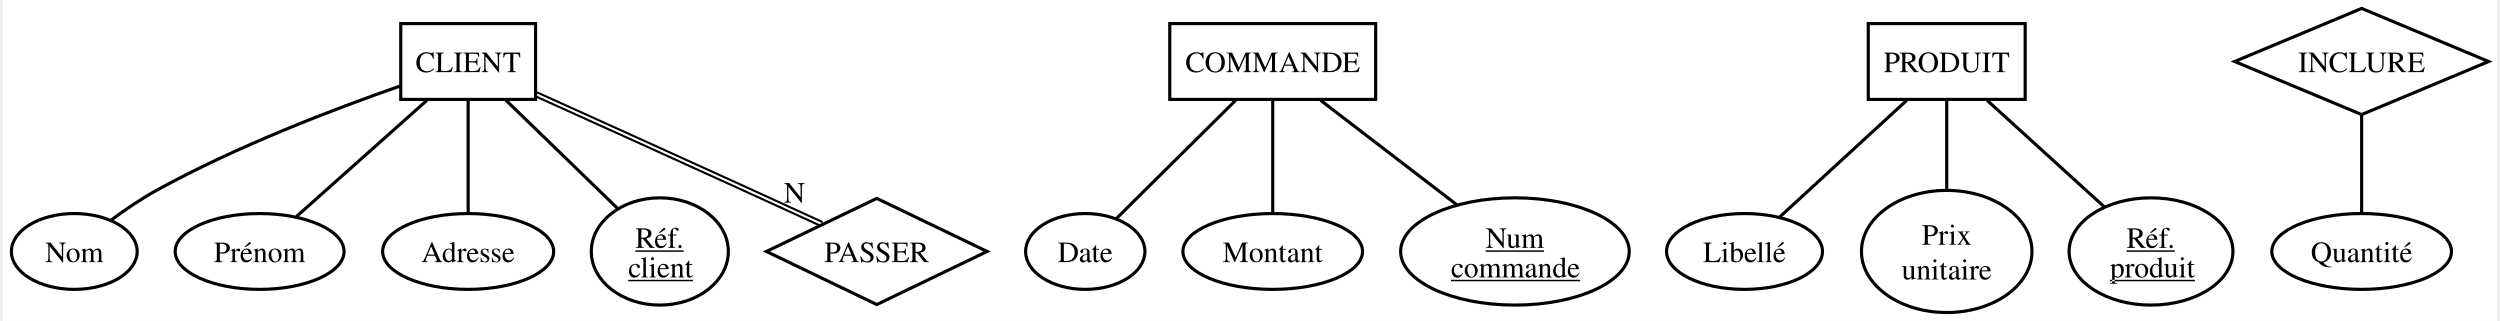
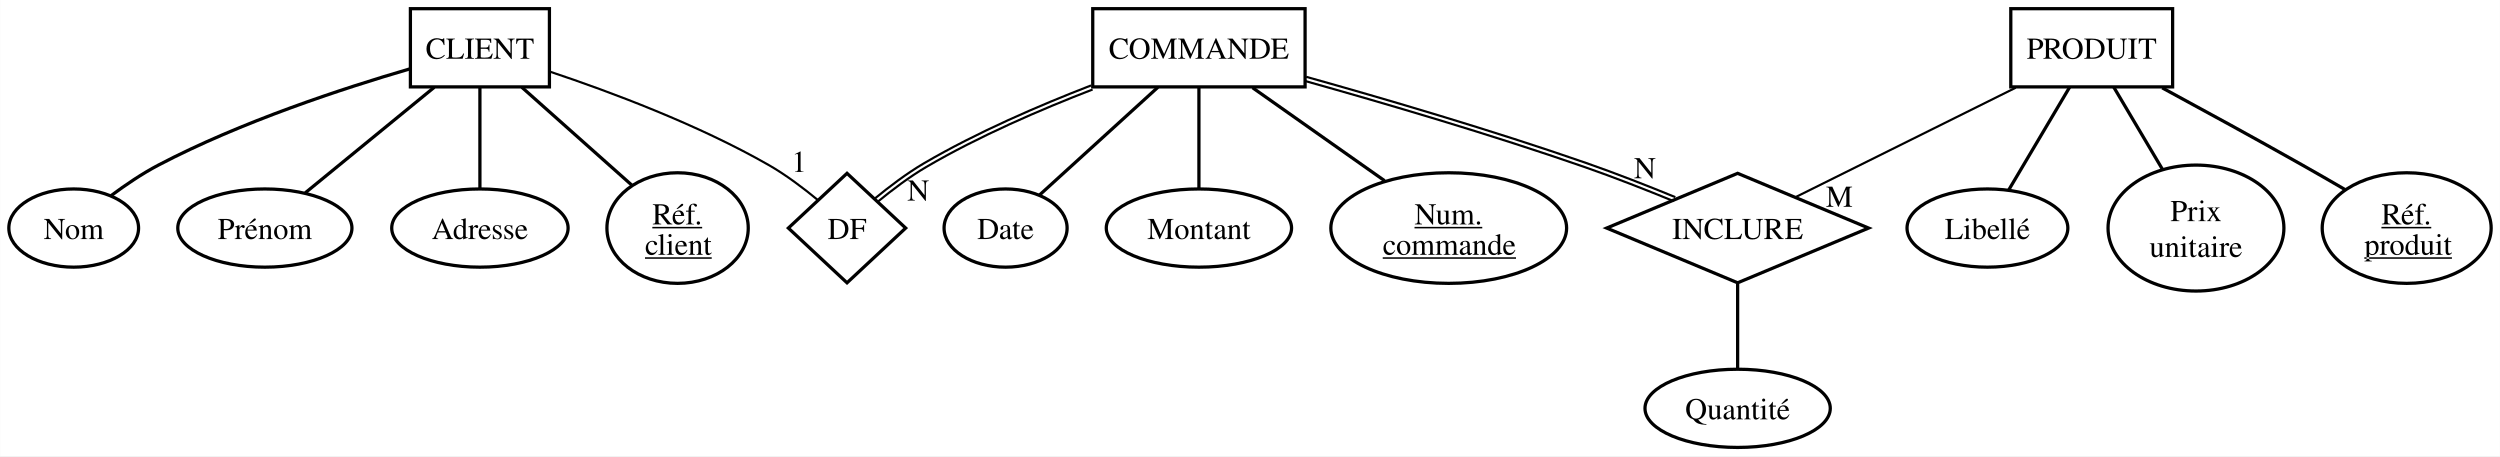
- <svg xmlns="http://www.w3.org/2000/svg" width="1184pt" height="152pt" viewBox="0.00 0.00 1184.14 152.38">
-   <g id="graph0" class="graph" transform="scale(1 1) rotate(0) translate(4 148.38)">
-     <polygon fill="white" stroke="none" points="-4,4 -4,-148.38 1180.14,-148.38 1180.14,4 -4,4" />
+ <svg xmlns="http://www.w3.org/2000/svg" width="1151pt" height="210pt" viewBox="0.00 0.00 1150.75 209.98">
+   <g id="graph0" class="graph" transform="scale(1 1) rotate(0) translate(4 205.98)">
+     <polygon fill="white" stroke="none" points="-4,4 -4,-205.98 1146.75,-205.98 1146.75,4 -4,4" />
    <g id="node1" class="node">
-       <polygon fill="#ffffff" stroke="black" stroke-width="1.5" points="248.86,-137.18 184.86,-137.18 184.86,-101.18 248.86,-101.18 248.86,-137.18" />
-       <text text-anchor="middle" x="216.86" y="-114.13" font-family="Times,serif" font-size="14.00">CLIENT</text>
+       <polygon fill="#ffffff" stroke="black" stroke-width="1.5" points="248.86,-201.98 184.86,-201.98 184.86,-165.98 248.86,-165.98 248.86,-201.98" />
+       <text text-anchor="middle" x="216.86" y="-178.93" font-family="Times,serif" font-size="14.00">CLIENT</text>
    </g>
    <g id="node4" class="node">
-       <ellipse fill="#ffffff" stroke="black" stroke-width="1.5" cx="29.86" cy="-28.99" rx="29.86" ry="18" />
-       <text text-anchor="middle" x="29.86" y="-23.94" font-family="Times,serif" font-size="14.00">Nom</text>
+       <ellipse fill="#ffffff" stroke="black" stroke-width="1.5" cx="29.86" cy="-100.99" rx="29.86" ry="18" />
+       <text text-anchor="middle" x="29.86" y="-95.94" font-family="Times,serif" font-size="14.00">Nom</text>
    </g>
    <g id="edge2" class="edge">
-       <path fill="none" stroke="black" stroke-width="1.5" d="M184.39,-107.48C153.71,-96.79 106.86,-78.96 68.86,-57.98 61.56,-53.95 54.01,-48.8 47.52,-44.02" />
+       <path fill="none" stroke="black" stroke-width="1.5" d="M184.6,-174.27C153.87,-165.31 106.8,-149.89 68.86,-129.98 61.33,-126.03 53.61,-120.79 47.04,-115.9" />
    </g>
    <g id="node5" class="node">
-       <ellipse fill="#ffffff" stroke="black" stroke-width="1.5" cx="117.86" cy="-28.99" rx="40.09" ry="18" />
-       <text text-anchor="middle" x="117.86" y="-23.94" font-family="Times,serif" font-size="14.00">Prénom</text>
+       <ellipse fill="#ffffff" stroke="black" stroke-width="1.5" cx="117.86" cy="-100.99" rx="40.09" ry="18" />
+       <text text-anchor="middle" x="117.86" y="-95.94" font-family="Times,serif" font-size="14.00">Prénom</text>
    </g>
    <g id="edge3" class="edge">
-       <path fill="none" stroke="black" stroke-width="1.5" d="M197.3,-100.76C179.26,-84.7 152.74,-61.07 135.38,-45.61" />
+       <path fill="none" stroke="black" stroke-width="1.5" d="M195.86,-165.81C178.26,-151.41 153.38,-131.05 136.48,-117.23" />
    </g>
    <g id="node6" class="node">
-       <ellipse fill="#ffffff" stroke="black" stroke-width="1.5" cx="216.86" cy="-28.99" rx="40.6" ry="18" />
-       <text text-anchor="middle" x="216.86" y="-23.94" font-family="Times,serif" font-size="14.00">Adresse</text>
+       <ellipse fill="#ffffff" stroke="black" stroke-width="1.5" cx="216.86" cy="-100.99" rx="40.6" ry="18" />
+       <text text-anchor="middle" x="216.86" y="-95.94" font-family="Times,serif" font-size="14.00">Adresse</text>
    </g>
    <g id="edge4" class="edge">
-       <path fill="none" stroke="black" stroke-width="1.5" d="M216.86,-100.76C216.86,-85.3 216.86,-62.83 216.86,-47.38" />
+       <path fill="none" stroke="black" stroke-width="1.5" d="M216.86,-165.81C216.86,-152.15 216.86,-133.14 216.86,-119.42" />
    </g>
    <g id="node11" class="node">
-       <ellipse fill="#ffffff" stroke="black" stroke-width="1.5" cx="307.86" cy="-28.99" rx="32.53" ry="25.46" />
-       <text text-anchor="start" x="296.23" y="-30.69" font-family="Times,serif" text-decoration="underline" font-size="14.00">Réf.</text>
-       <text text-anchor="start" x="292.86" y="-16.69" font-family="Times,serif" text-decoration="underline" font-size="14.00">client</text>
+       <ellipse fill="#ffffff" stroke="black" stroke-width="1.5" cx="307.86" cy="-100.99" rx="32.53" ry="25.46" />
+       <text text-anchor="start" x="296.23" y="-102.69" font-family="Times,serif" text-decoration="underline" font-size="14.00">Réf.</text>
+       <text text-anchor="start" x="292.86" y="-88.69" font-family="Times,serif" text-decoration="underline" font-size="14.00">client</text>
    </g>
    <g id="edge1" class="edge">
-       <path fill="none" stroke="black" stroke-width="1.5" d="M234.83,-100.76C250.06,-86 271.88,-64.86 287.7,-49.53" />
+       <path fill="none" stroke="black" stroke-width="1.5" d="M236.15,-165.81C250.97,-152.62 271.41,-134.43 286.68,-120.84" />
    </g>
    <g id="node15" class="node">
-       <polygon fill="#ffffff" stroke="black" stroke-width="1.5" points="410.86,-54.19 358.46,-28.99 410.86,-3.79 463.25,-28.99 410.86,-54.19" />
-       <text text-anchor="middle" x="410.86" y="-23.94" font-family="Times,serif" font-size="14.00">PASSER</text>
+       <polygon fill="#ffffff" stroke="black" stroke-width="1.5" points="385.86,-126.19 358.86,-100.99 385.86,-75.79 412.86,-100.99 385.86,-126.19" />
+       <text text-anchor="middle" x="385.86" y="-95.94" font-family="Times,serif" font-size="14.00">DF</text>
    </g>
    <g id="edge12" class="edge">
-       <path fill="none" stroke="#000000" d="M248.72,-102.72C275.66,-90.56 315.08,-72.73 349.44,-57.07 360.89,-51.85 373.54,-46.06 384.33,-41.1" />
-       <path fill="none" stroke="#000000" d="M249.54,-104.54C276.49,-92.38 315.9,-74.56 350.27,-58.89 361.72,-53.67 374.37,-47.88 385.16,-42.92" />
-       <text text-anchor="middle" x="371.8" y="-52.2" font-family="Times,serif" font-size="14.00">N</text>
+       <path fill="none" stroke="#000000" d="M249.19,-172.96C276.86,-163.72 317.28,-148.63 349.86,-129.98 357.83,-125.42 365.96,-119.24 372.48,-113.85" />
+       <text text-anchor="middle" x="363.8" y="-126.82" font-family="Times,serif" font-size="14.00">1</text>
    </g>
    <g id="node2" class="node">
-       <polygon fill="#ffffff" stroke="black" stroke-width="1.5" points="647.73,-137.18 549.98,-137.18 549.98,-101.18 647.73,-101.18 647.73,-137.18" />
-       <text text-anchor="middle" x="598.86" y="-114.13" font-family="Times,serif" font-size="14.00">COMMANDE</text>
+       <polygon fill="#ffffff" stroke="black" stroke-width="1.5" points="596.73,-201.98 498.98,-201.98 498.98,-165.98 596.73,-165.98 596.73,-201.98" />
+       <text text-anchor="middle" x="547.86" y="-178.93" font-family="Times,serif" font-size="14.00">COMMANDE</text>
    </g>
    <g id="node7" class="node">
-       <ellipse fill="#ffffff" stroke="black" stroke-width="1.5" cx="509.86" cy="-28.99" rx="28.32" ry="18" />
-       <text text-anchor="middle" x="509.86" y="-23.94" font-family="Times,serif" font-size="14.00">Date</text>
+       <ellipse fill="#ffffff" stroke="black" stroke-width="1.5" cx="458.86" cy="-100.99" rx="28.32" ry="18" />
+       <text text-anchor="middle" x="458.86" y="-95.94" font-family="Times,serif" font-size="14.00">Date</text>
    </g>
    <g id="edge6" class="edge">
-       <path fill="none" stroke="black" stroke-width="1.5" d="M581.27,-100.76C564.76,-84.39 540.32,-60.18 524.74,-44.74" />
+       <path fill="none" stroke="black" stroke-width="1.5" d="M528.98,-165.81C512.75,-151.04 489.63,-130 474.44,-116.17" />
    </g>
    <g id="node8" class="node">
-       <ellipse fill="#ffffff" stroke="black" stroke-width="1.5" cx="598.86" cy="-28.99" rx="42.65" ry="18" />
-       <text text-anchor="middle" x="598.86" y="-23.94" font-family="Times,serif" font-size="14.00">Montant</text>
+       <ellipse fill="#ffffff" stroke="black" stroke-width="1.5" cx="547.86" cy="-100.99" rx="42.65" ry="18" />
+       <text text-anchor="middle" x="547.86" y="-95.94" font-family="Times,serif" font-size="14.00">Montant</text>
    </g>
    <g id="edge7" class="edge">
-       <path fill="none" stroke="black" stroke-width="1.5" d="M598.86,-100.76C598.86,-85.3 598.86,-62.83 598.86,-47.38" />
+       <path fill="none" stroke="black" stroke-width="1.5" d="M547.86,-165.81C547.86,-152.15 547.86,-133.14 547.86,-119.42" />
    </g>
    <g id="node12" class="node">
-       <ellipse fill="#ffffff" stroke="black" stroke-width="1.5" cx="713.86" cy="-28.99" rx="54.27" ry="25.46" />
-       <text text-anchor="start" x="699.98" y="-30.69" font-family="Times,serif" text-decoration="underline" font-size="14.00">Num</text>
-       <text text-anchor="start" x="683.48" y="-16.69" font-family="Times,serif" text-decoration="underline" font-size="14.00">commande</text>
+       <ellipse fill="#ffffff" stroke="black" stroke-width="1.5" cx="662.86" cy="-100.99" rx="54.27" ry="25.46" />
+       <text text-anchor="start" x="647.11" y="-102.69" font-family="Times,serif" text-decoration="underline" font-size="14.00">Num.</text>
+       <text text-anchor="start" x="632.48" y="-88.69" font-family="Times,serif" text-decoration="underline" font-size="14.00">commande</text>
    </g>
    <g id="edge5" class="edge">
-       <path fill="none" stroke="black" stroke-width="1.5" d="M621.58,-100.76C640.17,-86.5 666.53,-66.29 686.31,-51.11" />
+       <path fill="none" stroke="black" stroke-width="1.5" d="M572.53,-165.61C590.35,-153.06 614.49,-136.05 633.33,-122.78" />
+     </g>
+     <g id="edge14" class="edge">
+       <path fill="none" stroke="#000000" d="M498.2,-166.65C474.29,-157.41 445.63,-145.05 421.35,-130.85 413.32,-126.14 405.19,-119.96 398.63,-114.56" />
+       <path fill="none" stroke="#000000" d="M498.92,-164.78C475.08,-155.58 446.42,-143.21 422.36,-129.12 414.53,-124.55 406.4,-118.37 399.9,-113.02" />
+       <text text-anchor="middle" x="418.66" y="-113.64" font-family="Times,serif" font-size="14.00">N</text>
+     </g>
+     <g id="node16" class="node">
+       <polygon fill="#ffffff" stroke="black" stroke-width="1.5" points="795.86,-126.19 735.57,-100.99 795.86,-75.79 856.14,-100.99 795.86,-126.19" />
+       <text text-anchor="middle" x="795.86" y="-95.94" font-family="Times,serif" font-size="14.00">INCLURE</text>
+     </g>
+     <g id="edge15" class="edge">
+       <path fill="none" stroke="#000000" d="M596.7,-168.7C632.65,-158.63 682.48,-144.02 725.53,-129.04 739.09,-124.32 753.92,-118.49 766.41,-113.38" />
+       <path fill="none" stroke="#000000" d="M597.24,-170.62C633.21,-160.55 683.05,-145.94 726.18,-130.93 739.82,-126.18 754.66,-120.35 767.17,-115.23" />
+       <text text-anchor="middle" x="753.19" y="-123.92" font-family="Times,serif" font-size="14.00">N</text>
    </g>
    <g id="node3" class="node">
-       <polygon fill="#ffffff" stroke="black" stroke-width="1.5" points="956.11,-137.18 881.61,-137.18 881.61,-101.18 956.11,-101.18 956.11,-137.18" />
-       <text text-anchor="middle" x="918.86" y="-114.13" font-family="Times,serif" font-size="14.00">PRODUIT</text>
+       <polygon fill="#ffffff" stroke="black" stroke-width="1.5" points="996.11,-201.98 921.61,-201.98 921.61,-165.98 996.11,-165.98 996.11,-201.98" />
+       <text text-anchor="middle" x="958.86" y="-178.93" font-family="Times,serif" font-size="14.00">PRODUIT</text>
    </g>
    <g id="node9" class="node">
-       <ellipse fill="#ffffff" stroke="black" stroke-width="1.5" cx="822.86" cy="-28.99" rx="37.02" ry="18" />
-       <text text-anchor="middle" x="822.86" y="-23.94" font-family="Times,serif" font-size="14.00">Libellé</text>
+       <ellipse fill="#ffffff" stroke="black" stroke-width="1.5" cx="910.86" cy="-100.99" rx="37.02" ry="18" />
+       <text text-anchor="middle" x="910.86" y="-95.94" font-family="Times,serif" font-size="14.00">Libellé</text>
    </g>
    <g id="edge9" class="edge">
-       <path fill="none" stroke="black" stroke-width="1.5" d="M899.89,-100.76C882.29,-84.6 856.36,-60.77 839.54,-45.32" />
+       <path fill="none" stroke="black" stroke-width="1.5" d="M948.68,-165.81C940.42,-151.88 928.85,-132.36 920.69,-118.59" />
    </g>
    <g id="node10" class="node">
-       <ellipse fill="#ffffff" stroke="black" stroke-width="1.5" cx="918.86" cy="-28.99" rx="40.48" ry="28.99" />
-       <text text-anchor="middle" x="918.86" y="-32.19" font-family="Times,serif" font-size="14.00">Prix</text>
-       <text text-anchor="middle" x="918.86" y="-15.69" font-family="Times,serif" font-size="14.00">unitaire</text>
+       <ellipse fill="#ffffff" stroke="black" stroke-width="1.5" cx="1006.86" cy="-100.99" rx="40.48" ry="28.99" />
+       <text text-anchor="middle" x="1006.86" y="-104.19" font-family="Times,serif" font-size="14.00">Prix</text>
+       <text text-anchor="middle" x="1006.86" y="-87.69" font-family="Times,serif" font-size="14.00">unitaire</text>
    </g>
    <g id="edge10" class="edge">
-       <path fill="none" stroke="black" stroke-width="1.5" d="M918.86,-100.76C918.86,-88.61 918.86,-72.14 918.86,-58.14" />
+       <path fill="none" stroke="black" stroke-width="1.5" d="M969.04,-165.81C975.53,-154.85 984.07,-140.43 991.4,-128.08" />
    </g>
    <g id="node13" class="node">
-       <ellipse fill="#ffffff" stroke="black" stroke-width="1.5" cx="1015.86" cy="-28.99" rx="38.89" ry="25.46" />
-       <text text-anchor="start" x="1004.23" y="-30.69" font-family="Times,serif" text-decoration="underline" font-size="14.00">Réf.</text>
-       <text text-anchor="start" x="996.36" y="-16.69" font-family="Times,serif" text-decoration="underline" font-size="14.00">produit</text>
+       <ellipse fill="#ffffff" stroke="black" stroke-width="1.5" cx="1103.86" cy="-100.99" rx="38.89" ry="25.46" />
+       <text text-anchor="start" x="1092.23" y="-102.69" font-family="Times,serif" text-decoration="underline" font-size="14.00">Réf.</text>
+       <text text-anchor="start" x="1084.36" y="-88.69" font-family="Times,serif" text-decoration="underline" font-size="14.00">produit</text>
    </g>
    <g id="edge8" class="edge">
-       <path fill="none" stroke="black" stroke-width="1.5" d="M938.02,-100.76C954.03,-86.2 976.88,-65.43 993.68,-50.16" />
+       <path fill="none" stroke="black" stroke-width="1.5" d="M991.31,-165.54C1010.22,-155.31 1034.47,-142.06 1055.86,-129.98 1062.24,-126.38 1069.06,-122.45 1075.5,-118.7" />
+     </g>
+     <g id="edge13" class="edge">
+       <path fill="none" stroke="#000000" d="M923.89,-165.61C893.58,-150.55 850.36,-129.07 822.71,-115.33" />
+       <text text-anchor="middle" x="842.7" y="-110.78" font-family="Times,serif" font-size="14.00">M</text>
    </g>
    <g id="node14" class="node">
-       <ellipse fill="#ffffff" stroke="black" stroke-width="1.5" cx="1115.86" cy="-28.99" rx="42.65" ry="18" />
-       <text text-anchor="middle" x="1115.86" y="-23.94" font-family="Times,serif" font-size="14.00">Quantité</text>
-     </g>
-     <g id="node16" class="node">
-       <polygon fill="#ffffff" stroke="black" stroke-width="1.5" points="1115.86,-144.38 1055.57,-119.18 1115.86,-93.98 1176.14,-119.18 1115.86,-144.38" />
-       <text text-anchor="middle" x="1115.86" y="-114.13" font-family="Times,serif" font-size="14.00">INCLURE</text>
+       <ellipse fill="#ffffff" stroke="black" stroke-width="1.5" cx="795.86" cy="-18" rx="42.65" ry="18" />
+       <text text-anchor="middle" x="795.86" y="-12.95" font-family="Times,serif" font-size="14.00">Quantité</text>
    </g>
    <g id="edge11" class="edge">
-       <path fill="none" stroke="#000000" stroke-width="1.5" d="M1115.86,-93.62C1115.86,-78.94 1115.86,-60.64 1115.86,-47.44" />
+       <path fill="none" stroke="#000000" stroke-width="1.5" d="M795.86,-75.25C795.86,-62.69 795.86,-47.73 795.86,-36.4" />
    </g>
  </g>
</svg>
